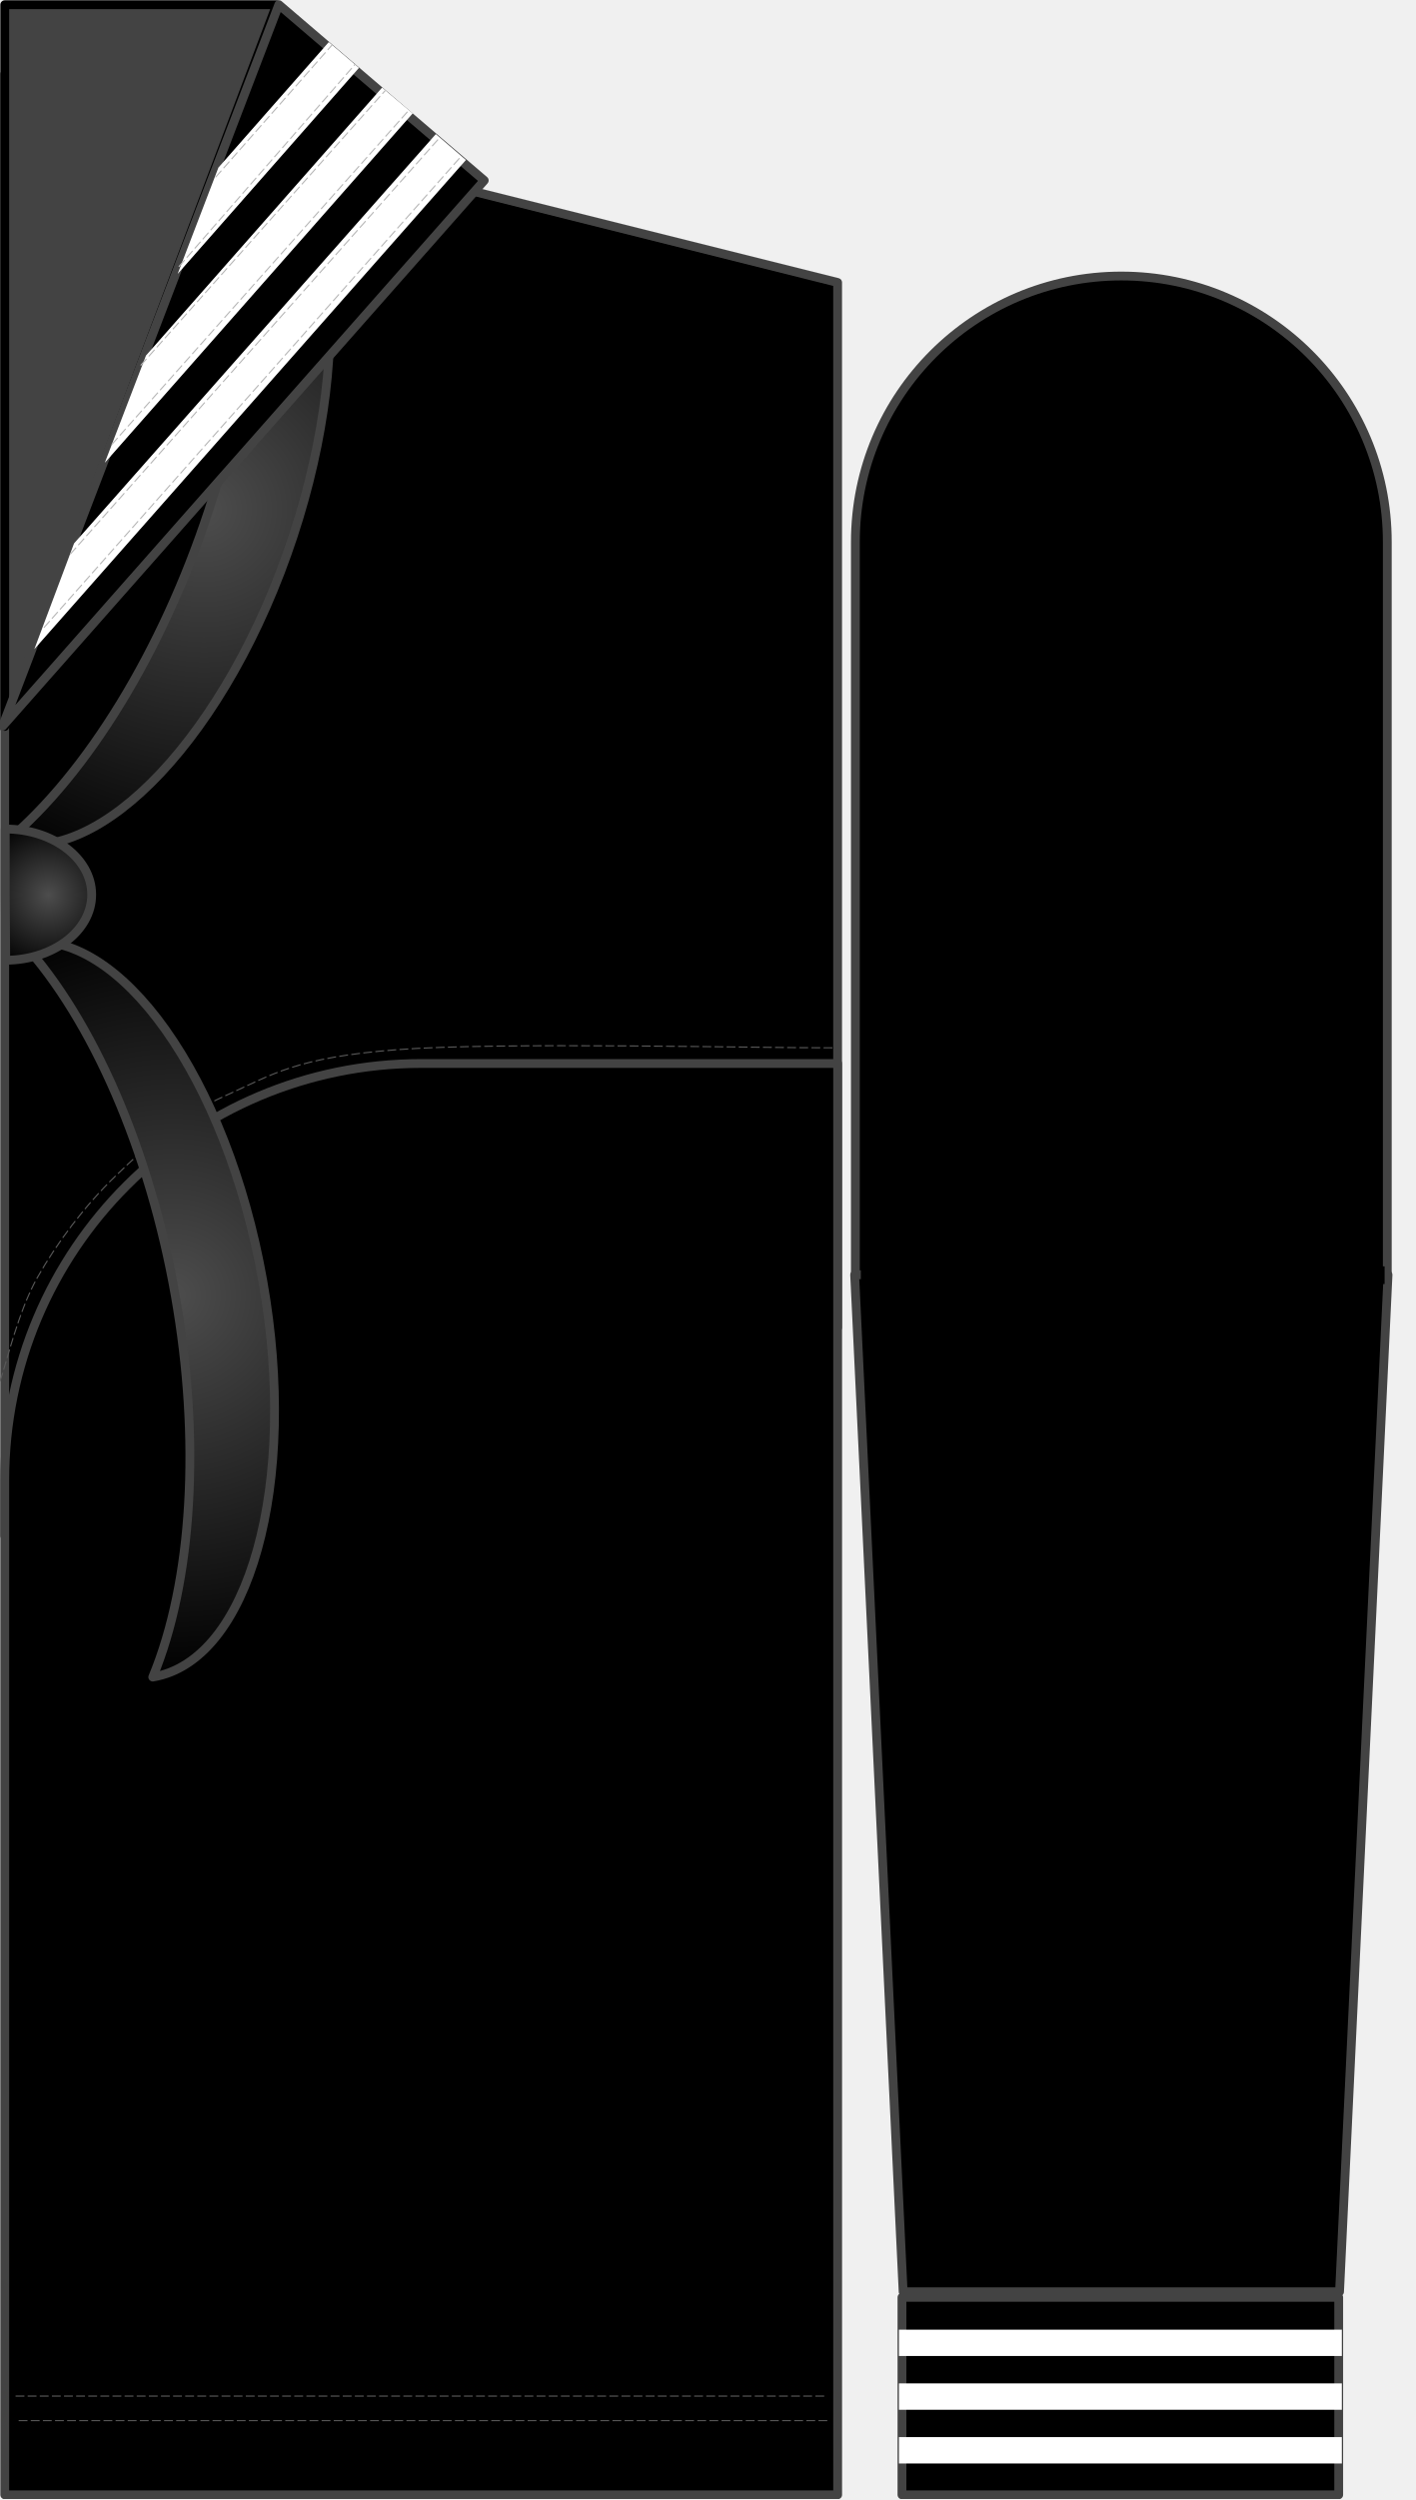
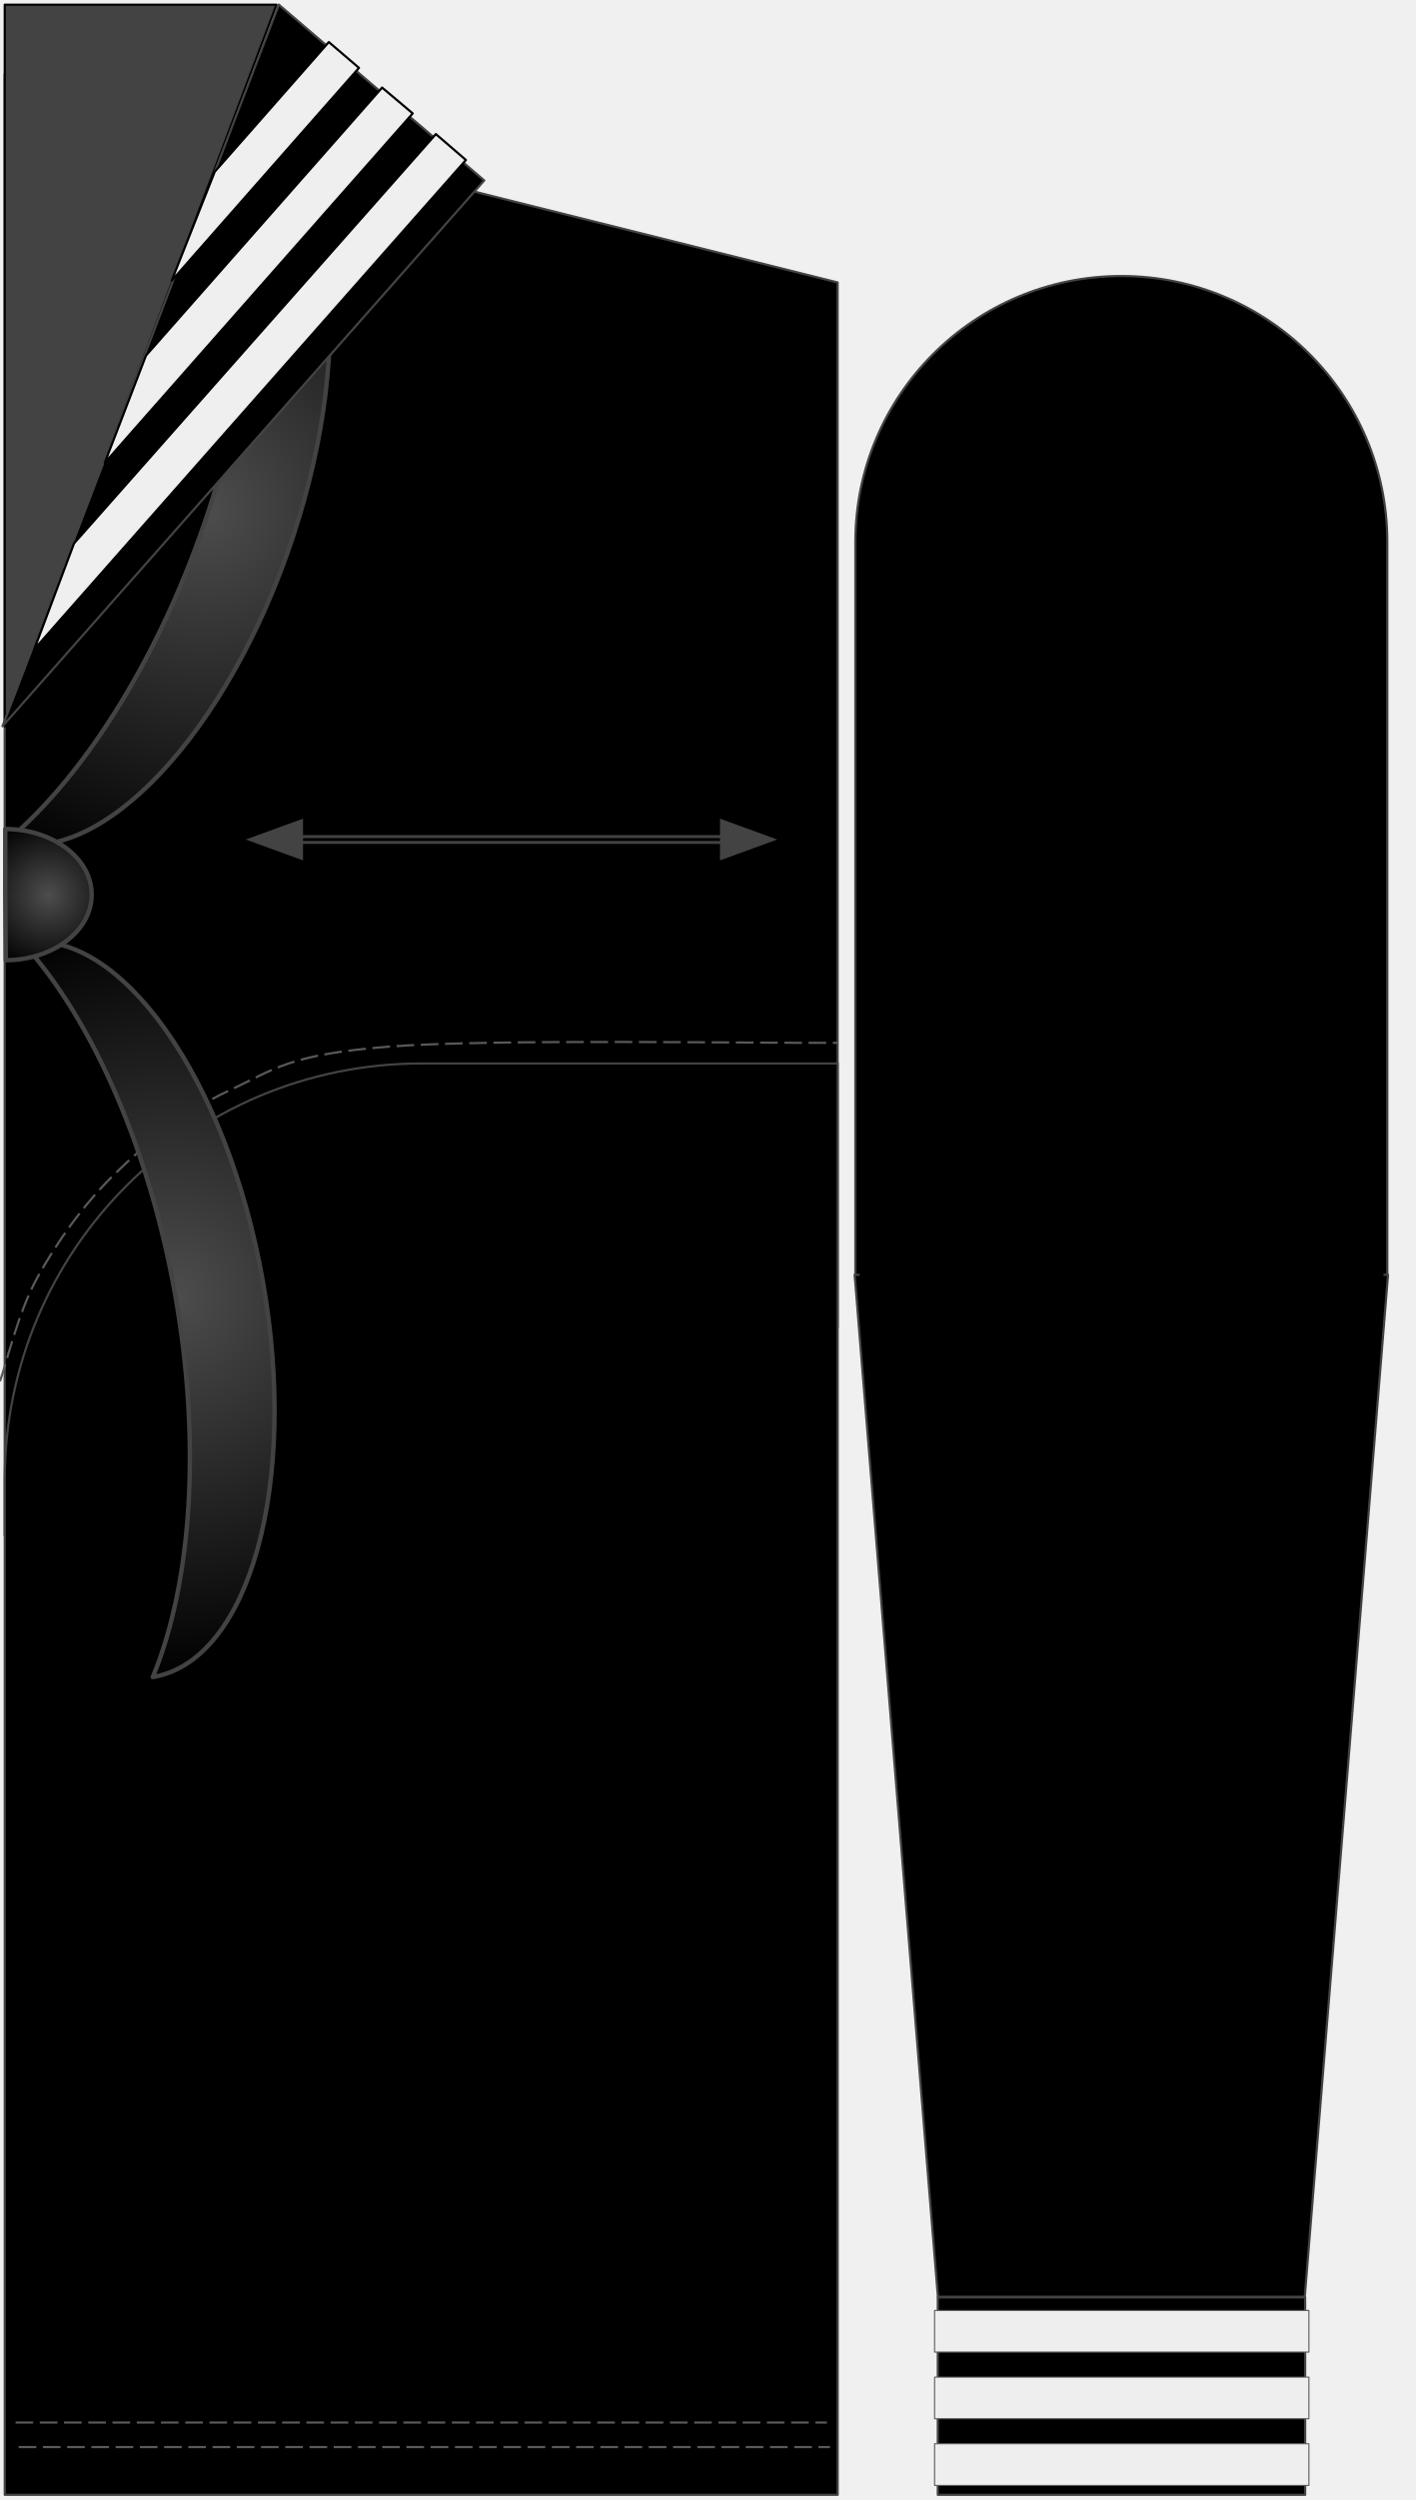
<svg xmlns="http://www.w3.org/2000/svg" fill="none" stroke-linecap="square" stroke-miterlimit="10" viewBox="0 0 1285.04 2267.72">
  <clipPath id="a">
-     <path d="M0 0h1285.04v2267.72H0z" />
+     <path d="M0 0h1285.04v2267.717H0z" />
  </clipPath>
  <g clip-path="url(#a)">
-     <path fill="none" d="M0 0h1285.04v2267.72H0z" />
-     <path fill="#000" fill-rule="evenodd" d="M1017.87 250.48A241.4 241.4 0 0 0 776.45 491.9v667.94h482.84V491.9c0-133.33-108.09-241.42-241.42-241.42" />
-     <path stroke="#434343" stroke-linecap="butt" stroke-linejoin="round" stroke-width="8" d="M1017.87 250.48A241.4 241.4 0 0 0 776.45 491.9v667.94h482.84V491.9c0-133.33-108.09-241.42-241.42-241.42z" />
-     <path fill="#000" fill-rule="evenodd" d="m1259.95 1156.78-44.02 922.9H819.81l-44.02-922.9z" />
-     <path stroke="#434343" stroke-linecap="butt" stroke-linejoin="round" stroke-width="8" d="m1259.95 1156.78-44.02 922.9H819.81l-44.02-922.9z" />
-     <path fill="#000" fill-rule="evenodd" d="M818.74 2084.74h396.44v179.18H818.74z" />
-     <path stroke="#434343" stroke-linecap="butt" stroke-linejoin="round" stroke-width="8" d="M818.74 2084.74h396.44v179.18H818.74z" />
-     <path fill="none" d="M781.4 1157.16h475.44" />
-     <path stroke="#000" stroke-linecap="butt" stroke-linejoin="round" stroke-width="16" d="M781.4 1157.16h475.44" />
-     <path fill="none" d="M223.06 761.82h482.49" />
-     <path stroke="#434343" stroke-linecap="butt" stroke-linejoin="round" stroke-width="4" d="M295.06 757.82h338.49M295.06 765.82h338.49" />
-     <path fill="#434343" fill-rule="evenodd" stroke="#434343" stroke-linecap="butt" stroke-width="12" d="m295.06 742-54.46 19.82 54.46 19.82zM633.55 781.64l54.46-19.82L633.55 742z" />
-     <path fill="#000" fill-rule="evenodd" d="m4.26 67.3 756.07 189.02v948.27L4.26 1393.61z" />
-     <path stroke="#434343" stroke-linecap="butt" stroke-linejoin="round" stroke-width="8" d="m4.26 67.3 756.07 189.02v948.27L4.26 1393.61z" />
-     <path fill="#000" fill-rule="evenodd" d="M382.34 965.06h378.03v1298.86H4.31V1343.1c0-208.78 169.25-378.03 378.03-378.03" />
-     <path stroke="#434343" stroke-linecap="butt" stroke-linejoin="round" stroke-width="8" d="M382.34 965.06h378.03v1298.86H4.31V1343.1c0-208.78 169.25-378.03 378.03-378.03z" />
-     <path fill="#434343" fill-rule="evenodd" d="M4.3 4.27V659.2L251.03 4.27z" />
-     <path stroke="#000" stroke-linecap="butt" stroke-linejoin="round" stroke-width="8" d="M4.3 4.27V659.2L251.03 4.27z" />
+     <path d="M0 0h1285.04v2267.717H0zm223.062 761.818H705.55" />
+     <path stroke="#434343" stroke-linecap="butt" stroke-linejoin="round" stroke-width=".667" d="M235.062 761.151H693.55m-458.488 1.334H693.55" />
+     <path fill="#434343" fill-rule="evenodd" stroke="#434343" stroke-linecap="butt" stroke-width="2" d="m235.062 758.515-9.077 3.303 9.077 3.303zm458.488 6.606 9.076-3.303-9.076-3.303z" />
+     <path fill="#000" fill-rule="evenodd" d="m4.263 67.307 756.063 189.016v948.267L4.263 1393.606z" />
+     <path stroke="#434343" stroke-linecap="butt" stroke-linejoin="round" stroke-width="2" d="m4.263 67.307 756.063 189.016v948.267L4.263 1393.606z" />
+     <path fill="#000" fill-rule="evenodd" d="M382.34 965.057h378.032v1298.866H4.309v-920.835c0-208.781 169.25-378.032 378.031-378.032" />
+     <path stroke="#434343" stroke-linecap="butt" stroke-linejoin="round" stroke-width="2" d="M382.34 965.057h378.032v1298.866H4.309v-920.835c0-208.781 169.25-378.032 378.031-378.032z" />
+     <path fill="#434343" fill-rule="evenodd" d="M4.309 4.266v654.93L251.017 4.265z" />
+     <path stroke="#000" stroke-linecap="butt" stroke-linejoin="round" stroke-width="2" d="M4.309 4.266v654.93L251.017 4.265z" />
    <defs>
-       <radialGradient id="b" cx="-16.26" cy="-20.33" r="18.31" fx="-16.26" fy="-20.33" gradientTransform="rotate(-163.19)scale(19.13144)" gradientUnits="userSpaceOnUse" spreadMethod="pad">
+       <radialGradient id="b" cx="-16.264" cy="-20.33" r="18.314" fx="-16.264" fy="-20.33" gradientTransform="rotate(-163.189)scale(19.13144)" gradientUnits="userSpaceOnUse" spreadMethod="pad">
        <stop offset="0" stop-color="#4d4d4d" />
        <stop offset="1" />
      </radialGradient>
    </defs>
-     <path fill="url(#b)" fill-rule="evenodd" d="M219.16 117.33c84.75 25.6 105.75 190.97 46.92 369.37C207.24 665.09 90.84 788.95 6.09 763.34c73.45-61.66 141.34-172.74 183.26-299.83s52.96-255.34 29.81-346.18" />
-     <path stroke="#434343" stroke-linecap="butt" stroke-linejoin="round" stroke-width="8" d="M219.16 117.33c84.75 25.6 105.75 190.97 46.92 369.37C207.24 665.09 90.84 788.95 6.09 763.34c73.45-61.66 141.34-172.74 183.26-299.83s52.96-255.34 29.81-346.18z" />
-     <path fill="#000" fill-rule="evenodd" d="M4.99 803.87c6.77.03 12.24 3.6 12.22 8-.02 4.39-5.51 7.94-12.28 7.94v-7.97z" />
-     <path stroke="#434343" stroke-linecap="butt" stroke-linejoin="round" stroke-width="8" d="M4.99 803.87c6.77.03 12.24 3.6 12.22 8-.02 4.39-5.51 7.94-12.28 7.94v-7.97z" />
-     <path fill="#000" fill-rule="evenodd" d="M439.56 163.75 2.29 659.01 253.09 4.2z" />
-     <path stroke="#434343" stroke-linecap="butt" stroke-linejoin="round" stroke-width="8" d="M439.56 163.75 2.29 659.01 253.09 4.2z" />
-     <path fill="#fff" fill-rule="evenodd" d="M31.16 589.1 422.93 145.2l-27.3-23.52-328.4 371.4zM95.1 419.99 374.62 102.9l-27.78-23.43L132.52 322.6zM161.24 248.6 325.85 61.58l-27.38-23.42-100.2 113.89z" />
-     <path fill="none" d="M162.32 242.03 322.57 58.09" />
-     <path stroke="#b7b7b7" stroke-dasharray="8.0,3.0" stroke-linecap="butt" stroke-linejoin="round" d="M162.32 242.03 322.57 58.09" />
-     <path fill="none" d="M195.65 160.87 301.6 40.59" />
-     <path stroke="#b7b7b7" stroke-dasharray="8.0,3.0" stroke-linecap="butt" stroke-linejoin="round" d="M195.65 160.87 301.6 40.59" />
-     <path fill="none" d="M101.45 403.38 370.8 100.36" />
-     <path stroke="#b7b7b7" stroke-dasharray="8.0,3.0" stroke-linecap="butt" stroke-linejoin="round" d="M101.45 403.38 370.8 100.36" />
-     <path fill="none" d="M127.69 331.6 349.64 82.22" />
-     <path stroke="#b7b7b7" stroke-dasharray="8.0,3.0" stroke-linecap="butt" stroke-linejoin="round" d="M127.69 331.6 349.64 82.22" />
-     <path fill="none" d="m39.84 569.57 379-428" />
-     <path stroke="#b7b7b7" stroke-dasharray="8.0,3.0" stroke-linecap="butt" stroke-linejoin="round" d="m39.84 569.57 379-428" />
-     <path fill="none" d="M63.77 502.9 399.3 124.66" />
-     <path stroke="#b7b7b7" stroke-dasharray="8.0,3.0" stroke-linecap="butt" stroke-linejoin="round" d="M63.77 502.9 399.3 124.66" />
-     <path fill="none" d="M0 1253.4c5.65-15.69 16.38-63 33.9-94.08s42.65-64.83 71.18-92.37 57.49-53.81 100-72.88c42.52-19.07 63-34.32 155.1-41.53 92.08-7.2 331.2-1.41 397.45-1.7" />
-     <path stroke="#595959" stroke-dasharray="8.0,3.0" stroke-linecap="butt" stroke-linejoin="round" d="M0 1253.4c5.65-15.69 16.38-63 33.9-94.08s42.65-64.83 71.18-92.37 57.49-53.81 100-72.88c42.52-19.07 63-34.32 155.1-41.53 92.08-7.2 331.2-1.41 397.45-1.7" />
+     <path fill="url(#b)" fill-rule="evenodd" d="M219.162 117.325c84.747 25.606 105.751 190.978 46.913 369.37C207.237 665.088 90.838 788.946 6.091 763.341c73.449-61.659 141.344-172.74 183.26-299.827s52.96-255.344 29.81-346.189" />
+     <path stroke="#434343" stroke-linecap="butt" stroke-linejoin="round" stroke-width="4" d="M219.162 117.325c84.747 25.606 105.751 190.978 46.913 369.37C207.237 665.088 90.838 788.946 6.091 763.341c73.449-61.659 141.344-172.74 183.26-299.827s52.96-255.344 29.81-346.189z" />
+     <path fill="#000" fill-rule="evenodd" d="M4.987 803.874c6.772.022 12.239 3.595 12.222 7.988s-5.512 7.949-12.284 7.949v-7.969z" />
+     <path stroke="#434343" stroke-linecap="butt" stroke-linejoin="round" stroke-width="2" d="M4.987 803.874c6.772.022 12.239 3.595 12.222 7.988s-5.512 7.949-12.284 7.949v-7.969z" />
+     <path fill="#000" fill-rule="evenodd" d="M439.556 163.751 2.287 659.01 253.088 4.2z" />
+     <path stroke="#434343" stroke-linecap="butt" stroke-linejoin="round" stroke-width="2" d="M439.556 163.751 2.287 659.01 253.088 4.2z" />
+     <path fill="#efefef" fill-rule="evenodd" d="M31.16 589.105 422.93 145.19l-27.295-23.516L67.222 493.067z" />
+     <path stroke="#000" stroke-linecap="butt" stroke-linejoin="round" stroke-width="2" d="M31.16 589.105 422.93 145.19l-27.295-23.516L67.222 493.067z" />
+     <path fill="#efefef" fill-rule="evenodd" d="m95.1 419.99 279.523-317.086-27.779-23.43L132.52 322.602z" />
+     <path stroke="#000" stroke-linecap="butt" stroke-linejoin="round" stroke-width="2" d="m95.1 419.99 279.523-317.086-27.779-23.43L132.52 322.602z" />
+     <path fill="#efefef" fill-rule="evenodd" d="M155.821 254.736 325.845 61.59l-27.378-23.418-103.506 117.614z" />
+     <path stroke="#000" stroke-linecap="butt" stroke-linejoin="round" stroke-width="2" d="M155.821 254.736 325.845 61.59l-27.378-23.418-103.506 117.614z" />
+     <path d="M0 1253.39c5.65-15.678 16.574-62.756 33.898-94.068 17.323-31.312 41.044-65.528 70.042-93.806 28.997-28.278 62.398-56.567 103.942-75.86 41.544-19.295 53.202-32.678 145.32-39.904 92.118-7.225 339.49-2.874 407.389-3.448" />
+     <path stroke="#595959" stroke-dasharray="16.0,6.0" stroke-linecap="butt" stroke-linejoin="round" stroke-width="2" d="M0 1253.39c5.65-15.678 16.574-62.756 33.898-94.068 17.323-31.312 41.044-65.528 70.042-93.806 28.997-28.278 62.398-56.567 103.942-75.86 41.544-19.295 53.202-32.678 145.32-39.904 92.118-7.225 339.49-2.874 407.389-3.448" />
    <defs>
-       <radialGradient id="c" cx="1.96" cy="63.11" r="18.54" fx="1.96" fy="63.11" gradientTransform="scale(-18.78822 18.78822)rotate(9.4)" gradientUnits="userSpaceOnUse" spreadMethod="pad">
+       <radialGradient id="c" cx="1.962" cy="63.11" r="18.536" fx="1.962" fy="63.11" gradientTransform="scale(-18.78822 18.78822)rotate(9.396)" gradientUnits="userSpaceOnUse" spreadMethod="pad">
        <stop offset="0" stop-color="#4d4d4d" />
        <stop offset="1" />
      </radialGradient>
    </defs>
-     <path fill="url(#c)" fill-rule="evenodd" d="M138.67 1521.86c87.77-14.53 132.5-175.47 99.89-359.48S108.36 840.97 20.59 855.49c63.96 70.38 115.27 188.95 138.5 320.04 23.23 131.08 15.66 259.4-20.42 346.33" />
-     <path stroke="#434343" stroke-linecap="butt" stroke-linejoin="round" stroke-width="8" d="M138.67 1521.86c87.77-14.53 132.5-175.47 99.89-359.48S108.36 840.97 20.59 855.49c63.96 70.38 115.27 188.95 138.5 320.04 23.23 131.08 15.66 259.4-20.42 346.33z" />
+     <path fill="url(#c)" fill-rule="evenodd" d="M138.666 1521.856c87.774-14.524 132.497-175.47 99.89-359.48C205.95 978.365 108.362 840.969 20.588 855.494c63.961 70.375 115.275 188.942 138.504 320.031 23.228 131.09 15.661 259.4-20.426 346.331" />
+     <path stroke="#434343" stroke-linecap="butt" stroke-linejoin="round" stroke-width="4" d="M138.666 1521.856c87.774-14.524 132.497-175.47 99.89-359.48C205.95 978.365 108.362 840.969 20.588 855.494c63.961 70.375 115.275 188.942 138.504 320.031 23.228 131.09 15.661 259.4-20.426 346.331z" />
    <defs>
-       <radialGradient id="d" cx="-5.21" cy="96.15" r="8.44" fx="-5.21" fy="96.15" gradientTransform="scale(-8.44363 8.44363)" gradientUnits="userSpaceOnUse" spreadMethod="pad">
+       <radialGradient id="d" cx="-5.21" cy="96.148" r="8.444" fx="-5.21" fy="96.148" gradientTransform="scale(-8.44363 8.44363)" gradientUnits="userSpaceOnUse" spreadMethod="pad">
        <stop offset="0" stop-color="#4d4d4d" />
        <stop offset="1" />
      </radialGradient>
    </defs>
-     <path fill="url(#d)" fill-rule="evenodd" d="M5.22 871.37c43.25-.2 78.14-26.9 78.01-59.7S48.01 752.3 4.76 752.3v59.53z" />
-     <path stroke="#434343" stroke-linecap="butt" stroke-linejoin="round" stroke-width="8" d="M5.22 871.37c43.25-.2 78.14-26.9 78.01-59.7S48.01 752.3 4.76 752.3v59.53z" />
-     <path fill="none" d="M16.95 2196.6h736.44" />
-     <path stroke="#595959" stroke-dasharray="8.0,3.0" stroke-linecap="butt" stroke-linejoin="round" d="M16.95 2196.6h736.44" />
-     <path fill="none" d="M14.13 2174.33h736.44" />
-     <path stroke="#595959" stroke-dasharray="8.0,3.0" stroke-linecap="butt" stroke-linejoin="round" d="M14.13 2174.33h736.44" />
-     <path fill="none" d="M816 2126h402.02" />
-     <path stroke="#fff" stroke-linecap="butt" stroke-linejoin="round" stroke-width="23.94" d="M816 2126h402.02" />
-     <path fill="none" d="M816 2174.75h402.02" />
-     <path stroke="#fff" stroke-linecap="butt" stroke-linejoin="round" stroke-width="23.94" d="M816 2174.75h402.02" />
-     <path fill="none" d="M816 2223.5h402.02" />
-     <path stroke="#fff" stroke-linecap="butt" stroke-linejoin="round" stroke-width="23.94" d="M816 2223.5h402.02" />
+     <path fill="url(#d)" fill-rule="evenodd" d="M5.22 871.367c43.248-.193 78.137-26.894 78.01-59.702s-35.223-59.352-78.472-59.352v59.527z" />
+     <path stroke="#434343" stroke-linecap="butt" stroke-linejoin="round" stroke-width="4" d="M5.22 871.367c43.248-.193 78.137-26.894 78.01-59.702s-35.223-59.352-78.472-59.352v59.527z" />
+     <path d="M16.95 2220.609h736.441" />
+     <path stroke="#595959" stroke-dasharray="16.0,6.0" stroke-linecap="butt" stroke-linejoin="round" stroke-width="2" d="M16.95 2220.609h736.441" />
+     <path d="M14.126 2198.328h736.441" />
+     <path stroke="#595959" stroke-dasharray="16.0,6.0" stroke-linecap="butt" stroke-linejoin="round" stroke-width="2" d="M14.126 2198.328h736.441" />
+     <path d="M223.062 761.818H705.55" />
+     <path stroke="#434343" stroke-linecap="butt" stroke-linejoin="round" stroke-width="2.667" d="M271.062 759.151H657.55m-386.488 5.334H657.55" />
+     <path fill="#434343" fill-rule="evenodd" stroke="#434343" stroke-linecap="butt" stroke-width="8" d="m271.062 748.604-36.305 13.214 36.305 13.214zm386.488 26.428 36.305-13.214-36.305-13.214z" />
+     <path fill="#000" fill-rule="evenodd" d="M1017.871 250.483A241.417 241.417 0 0 0 776.454 491.9v667.937q0 .003.004.004l482.83-.004a.004.004 0 0 0 .005-.004l-.004-667.933c0-133.33-108.086-241.417-241.418-241.417" />
+     <path stroke="#434343" stroke-linecap="butt" stroke-linejoin="round" stroke-width="2" d="M1017.871 250.483A241.417 241.417 0 0 0 776.454 491.9v667.937q0 .003.004.004l482.83-.004a.004.004 0 0 0 .005-.004l-.004-667.933c0-133.33-108.086-241.417-241.418-241.417z" />
+     <path fill="#000" fill-rule="evenodd" d="m1259.95 1156.787-75.572 927.37H851.365l-75.572-927.37z" />
+     <path stroke="#434343" stroke-linecap="butt" stroke-linejoin="round" stroke-width="2" d="m1259.95 1156.787-75.572 927.37H851.365l-75.572-927.37z" />
+     <path d="M780.366 1157.16H1255.8" />
+     <path stroke="#000" stroke-linecap="butt" stroke-linejoin="round" stroke-width="8" d="M780.366 1157.16H1255.8" />
+     <path fill="#000" fill-rule="evenodd" d="M851.27 2084.738h333.45v179.18H851.27z" />
+     <path stroke="#434343" stroke-linecap="butt" stroke-linejoin="round" stroke-width="2" d="M851.27 2084.738h333.45v179.18H851.27z" />
+     <path fill="#eee" fill-rule="evenodd" d="M848.353 2096.612h339.78v37.795h-339.78z" />
+     <path stroke="#595959" stroke-linecap="butt" stroke-linejoin="round" d="M848.353 2096.612h339.78v37.795h-339.78z" />
+     <path fill="#eee" fill-rule="evenodd" d="M848.353 2157.102h339.78v37.796h-339.78z" />
+     <path stroke="#595959" stroke-linecap="butt" stroke-linejoin="round" d="M848.353 2157.102h339.78v37.796h-339.78z" />
+     <path fill="#eee" fill-rule="evenodd" d="M848.353 2217.593h339.78v37.795h-339.78z" />
+     <path stroke="#595959" stroke-linecap="butt" stroke-linejoin="round" d="M848.353 2217.593h339.78v37.795h-339.78z" />
  </g>
</svg>
